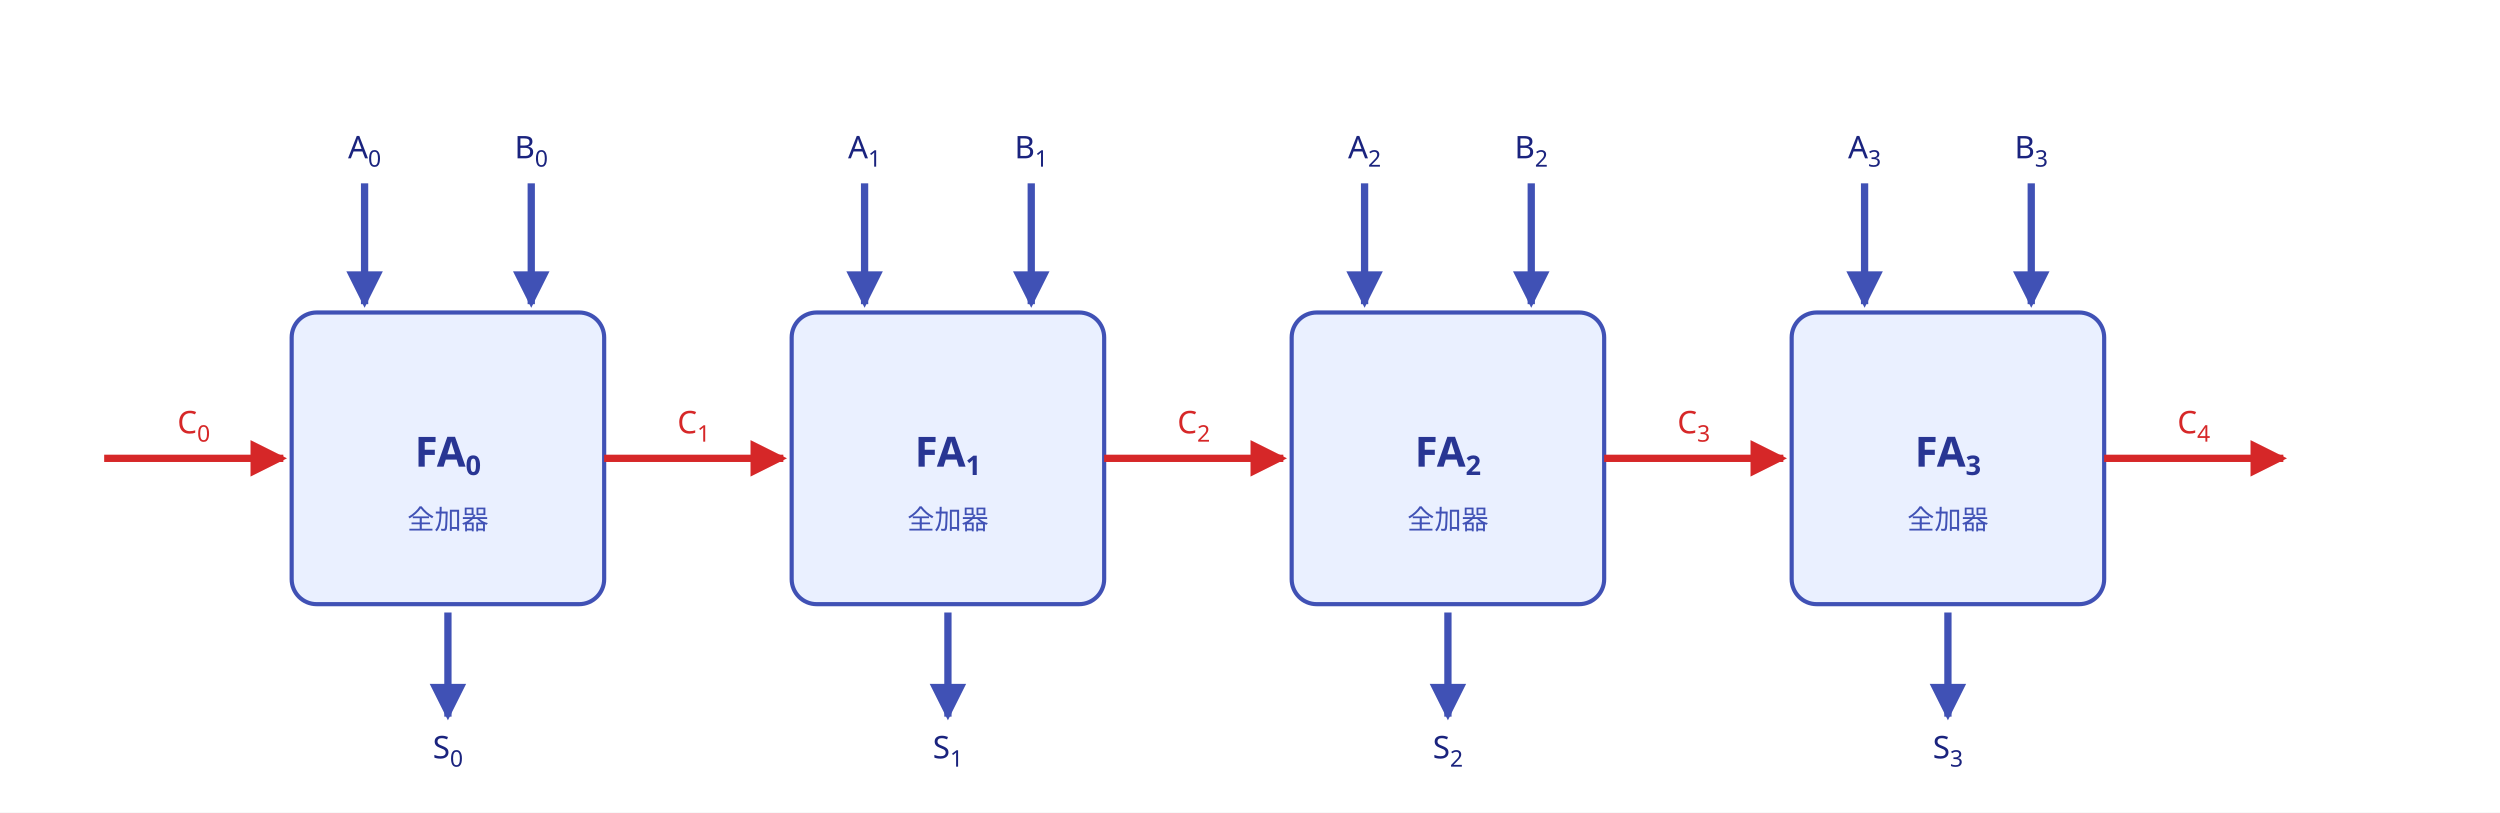
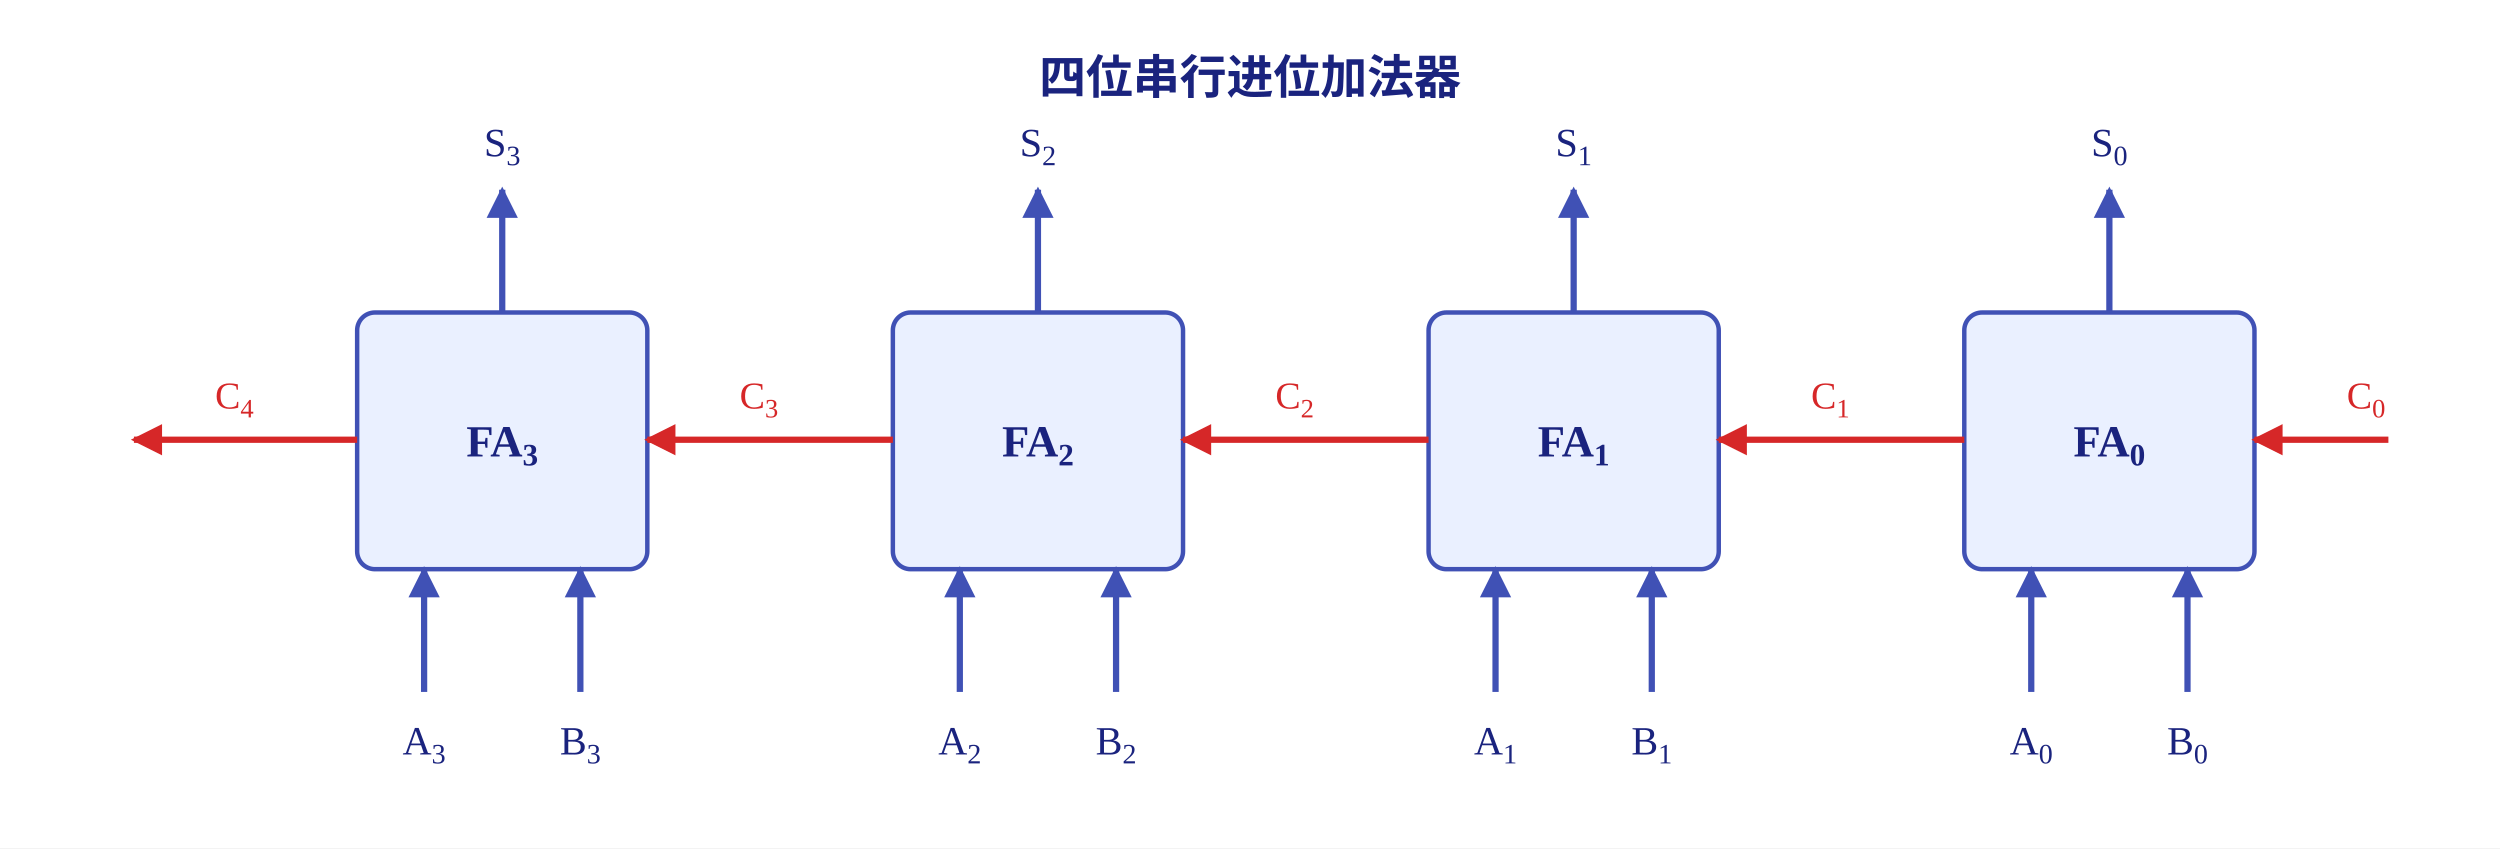
- <svg xmlns="http://www.w3.org/2000/svg" viewBox="0 0 1200 390" width="1200" height="390" role="img" aria-labelledby="title desc" font-family="Source Han Sans SC, Noto Sans SC, Source Han Sans CN, Microsoft YaHei, sans-serif">
+ <svg xmlns="http://www.w3.org/2000/svg" width="1120" height="380" viewBox="0 0 1120 380" role="img" aria-labelledby="title desc" font-family="Times New Roman, Times, Liberation Serif, Noto Serif, serif">
  <defs>
    <marker id="arrow" viewBox="0 0 10 10" refX="9" refY="5" markerWidth="5" markerHeight="5" orient="auto">
-       <path d="M 0 0 L 10 5 L 0 10 z" fill="#4051b5" />
+       <path d="M 0 0 L 10 5 L 0 10 Z" fill="#4051b5" />
    </marker>
-     <marker id="arrowRed" viewBox="0 0 10 10" refX="9" refY="5" markerWidth="5" markerHeight="5" orient="auto">
-       <path d="M 0 0 L 10 5 L 0 10 z" fill="#d62728" />
+     <marker id="red-arrow" viewBox="0 0 10 10" refX="9" refY="5" markerWidth="5" markerHeight="5" orient="auto">
+       <path d="M 0 0 L 10 5 L 0 10 Z" fill="#d62728" />
    </marker>
  </defs>
-   <rect width="1200" height="390" fill="#ffffff" />
-   <rect x="140" y="150" width="150" height="140" rx="12" fill="#eaf0ff" stroke="#4051b5" stroke-width="2" />
-   <text x="215" y="224" text-anchor="middle" font-size="20" font-weight="700" fill="#283593">FA<tspan font-size="13" dy="4">0</tspan>
+   <rect width="1120" height="380" fill="#ffffff" />
+   <text x="560" y="42" text-anchor="middle" font-size="21" fill="#1a237e" font-weight="700">
+     <tspan font-family="Source Han Sans SC, Noto Sans SC, Source Han Sans CN, Microsoft YaHei, sans-serif">四位串行进位加法器</tspan>
  </text>
-   <text x="215" y="254" text-anchor="middle" font-size="13" fill="#4051b5">全加器</text>
-   <rect x="380" y="150" width="150" height="140" rx="12" fill="#eaf0ff" stroke="#4051b5" stroke-width="2" />
-   <text x="455" y="224" text-anchor="middle" font-size="20" font-weight="700" fill="#283593">FA<tspan font-size="13" dy="4">1</tspan>
+   <rect x="880" y="140" width="130" height="115" rx="8" fill="#eaf0ff" stroke="#4051b5" stroke-width="2" />
+   <text x="945.0" y="204.5" text-anchor="middle" font-size="20" fill="#1a237e" font-weight="700">FA<tspan font-size="14" dy="4">0</tspan>
  </text>
-   <text x="455" y="254" text-anchor="middle" font-size="13" fill="#4051b5">全加器</text>
-   <rect x="620" y="150" width="150" height="140" rx="12" fill="#eaf0ff" stroke="#4051b5" stroke-width="2" />
-   <text x="695" y="224" text-anchor="middle" font-size="20" font-weight="700" fill="#283593">FA<tspan font-size="13" dy="4">2</tspan>
+   <path d="M 945 140 V 85" fill="none" stroke="#4051b5" stroke-width="2.8" stroke-linejoin="round" marker-end="url(#arrow)" />
+   <text x="945" y="70" text-anchor="middle" font-size="18" fill="#1a237e">S<tspan font-size="12.6" dy="4">0</tspan>
  </text>
-   <text x="695" y="254" text-anchor="middle" font-size="13" fill="#4051b5">全加器</text>
-   <rect x="860" y="150" width="150" height="140" rx="12" fill="#eaf0ff" stroke="#4051b5" stroke-width="2" />
-   <text x="935" y="224" text-anchor="middle" font-size="20" font-weight="700" fill="#283593">FA<tspan font-size="13" dy="4">3</tspan>
+   <path d="M 910 310 V 255" fill="none" stroke="#4051b5" stroke-width="2.8" stroke-linejoin="round" marker-end="url(#arrow)" />
+   <text x="910" y="338" text-anchor="middle" font-size="18" fill="#1a237e">A<tspan font-size="12.6" dy="4">0</tspan>
  </text>
-   <text x="935" y="254" text-anchor="middle" font-size="13" fill="#4051b5">全加器</text>
-   <line x1="175" y1="88" x2="175" y2="146" stroke="#4051b5" stroke-width="3.5" marker-end="url(#arrow)" />
-   <text x="175" y="76" text-anchor="middle" font-size="15" fill="#1a237e">A<tspan font-size="11" dy="4">0</tspan>
+   <path d="M 980 310 V 255" fill="none" stroke="#4051b5" stroke-width="2.8" stroke-linejoin="round" marker-end="url(#arrow)" />
+   <text x="980" y="338" text-anchor="middle" font-size="18" fill="#1a237e">B<tspan font-size="12.6" dy="4">0</tspan>
  </text>
-   <line x1="255" y1="88" x2="255" y2="146" stroke="#4051b5" stroke-width="3.5" marker-end="url(#arrow)" />
-   <text x="255" y="76" text-anchor="middle" font-size="15" fill="#1a237e">B<tspan font-size="11" dy="4">0</tspan>
+   <path d="M 1070 197 H 1010" fill="none" stroke="#d62728" stroke-width="2.8" stroke-linejoin="round" marker-end="url(#red-arrow)" />
+   <text x="1060" y="183" text-anchor="middle" font-size="17" fill="#d62728">C<tspan font-size="11.9" dy="4">0</tspan>
  </text>
-   <line x1="415" y1="88" x2="415" y2="146" stroke="#4051b5" stroke-width="3.5" marker-end="url(#arrow)" />
-   <text x="415" y="76" text-anchor="middle" font-size="15" fill="#1a237e">A<tspan font-size="11" dy="4">1</tspan>
+   <rect x="640" y="140" width="130" height="115" rx="8" fill="#eaf0ff" stroke="#4051b5" stroke-width="2" />
+   <text x="705.0" y="204.5" text-anchor="middle" font-size="20" fill="#1a237e" font-weight="700">FA<tspan font-size="14" dy="4">1</tspan>
  </text>
-   <line x1="495" y1="88" x2="495" y2="146" stroke="#4051b5" stroke-width="3.5" marker-end="url(#arrow)" />
-   <text x="495" y="76" text-anchor="middle" font-size="15" fill="#1a237e">B<tspan font-size="11" dy="4">1</tspan>
+   <path d="M 705 140 V 85" fill="none" stroke="#4051b5" stroke-width="2.8" stroke-linejoin="round" marker-end="url(#arrow)" />
+   <text x="705" y="70" text-anchor="middle" font-size="18" fill="#1a237e">S<tspan font-size="12.6" dy="4">1</tspan>
  </text>
-   <line x1="655" y1="88" x2="655" y2="146" stroke="#4051b5" stroke-width="3.5" marker-end="url(#arrow)" />
-   <text x="655" y="76" text-anchor="middle" font-size="15" fill="#1a237e">A<tspan font-size="11" dy="4">2</tspan>
+   <path d="M 670 310 V 255" fill="none" stroke="#4051b5" stroke-width="2.8" stroke-linejoin="round" marker-end="url(#arrow)" />
+   <text x="670" y="338" text-anchor="middle" font-size="18" fill="#1a237e">A<tspan font-size="12.6" dy="4">1</tspan>
  </text>
-   <line x1="735" y1="88" x2="735" y2="146" stroke="#4051b5" stroke-width="3.5" marker-end="url(#arrow)" />
-   <text x="735" y="76" text-anchor="middle" font-size="15" fill="#1a237e">B<tspan font-size="11" dy="4">2</tspan>
+   <path d="M 740 310 V 255" fill="none" stroke="#4051b5" stroke-width="2.8" stroke-linejoin="round" marker-end="url(#arrow)" />
+   <text x="740" y="338" text-anchor="middle" font-size="18" fill="#1a237e">B<tspan font-size="12.6" dy="4">1</tspan>
  </text>
-   <line x1="895" y1="88" x2="895" y2="146" stroke="#4051b5" stroke-width="3.5" marker-end="url(#arrow)" />
-   <text x="895" y="76" text-anchor="middle" font-size="15" fill="#1a237e">A<tspan font-size="11" dy="4">3</tspan>
+   <path d="M 880 197 H 770" fill="none" stroke="#d62728" stroke-width="2.8" stroke-linejoin="round" marker-end="url(#red-arrow)" />
+   <text x="820" y="183" text-anchor="middle" font-size="17" fill="#d62728">C<tspan font-size="11.9" dy="4">1</tspan>
  </text>
-   <line x1="975" y1="88" x2="975" y2="146" stroke="#4051b5" stroke-width="3.5" marker-end="url(#arrow)" />
-   <text x="975" y="76" text-anchor="middle" font-size="15" fill="#1a237e">B<tspan font-size="11" dy="4">3</tspan>
+   <rect x="400" y="140" width="130" height="115" rx="8" fill="#eaf0ff" stroke="#4051b5" stroke-width="2" />
+   <text x="465.0" y="204.5" text-anchor="middle" font-size="20" fill="#1a237e" font-weight="700">FA<tspan font-size="14" dy="4">2</tspan>
  </text>
-   <line x1="215" y1="294" x2="215" y2="344" stroke="#4051b5" stroke-width="3.5" marker-end="url(#arrow)" />
-   <text x="215" y="364" text-anchor="middle" font-size="15" fill="#1a237e">S<tspan font-size="11" dy="4">0</tspan>
+   <path d="M 465 140 V 85" fill="none" stroke="#4051b5" stroke-width="2.8" stroke-linejoin="round" marker-end="url(#arrow)" />
+   <text x="465" y="70" text-anchor="middle" font-size="18" fill="#1a237e">S<tspan font-size="12.6" dy="4">2</tspan>
  </text>
-   <line x1="455" y1="294" x2="455" y2="344" stroke="#4051b5" stroke-width="3.5" marker-end="url(#arrow)" />
-   <text x="455" y="364" text-anchor="middle" font-size="15" fill="#1a237e">S<tspan font-size="11" dy="4">1</tspan>
+   <path d="M 430 310 V 255" fill="none" stroke="#4051b5" stroke-width="2.8" stroke-linejoin="round" marker-end="url(#arrow)" />
+   <text x="430" y="338" text-anchor="middle" font-size="18" fill="#1a237e">A<tspan font-size="12.6" dy="4">2</tspan>
  </text>
-   <line x1="695" y1="294" x2="695" y2="344" stroke="#4051b5" stroke-width="3.5" marker-end="url(#arrow)" />
-   <text x="695" y="364" text-anchor="middle" font-size="15" fill="#1a237e">S<tspan font-size="11" dy="4">2</tspan>
+   <path d="M 500 310 V 255" fill="none" stroke="#4051b5" stroke-width="2.8" stroke-linejoin="round" marker-end="url(#arrow)" />
+   <text x="500" y="338" text-anchor="middle" font-size="18" fill="#1a237e">B<tspan font-size="12.6" dy="4">2</tspan>
  </text>
-   <line x1="935" y1="294" x2="935" y2="344" stroke="#4051b5" stroke-width="3.5" marker-end="url(#arrow)" />
-   <text x="935" y="364" text-anchor="middle" font-size="15" fill="#1a237e">S<tspan font-size="11" dy="4">3</tspan>
+   <path d="M 640 197 H 530" fill="none" stroke="#d62728" stroke-width="2.8" stroke-linejoin="round" marker-end="url(#red-arrow)" />
+   <text x="580" y="183" text-anchor="middle" font-size="17" fill="#d62728">C<tspan font-size="11.9" dy="4">2</tspan>
  </text>
-   <line x1="50" y1="220" x2="136" y2="220" stroke="#d62728" stroke-width="3.5" marker-end="url(#arrowRed)" />
-   <text x="93" y="208" text-anchor="middle" font-size="15" fill="#d62728">C<tspan font-size="11" dy="4">0</tspan>
+   <rect x="160" y="140" width="130" height="115" rx="8" fill="#eaf0ff" stroke="#4051b5" stroke-width="2" />
+   <text x="225.0" y="204.5" text-anchor="middle" font-size="20" fill="#1a237e" font-weight="700">FA<tspan font-size="14" dy="4">3</tspan>
  </text>
-   <line x1="290" y1="220" x2="376" y2="220" stroke="#d62728" stroke-width="3.5" marker-end="url(#arrowRed)" />
-   <text x="333" y="208" text-anchor="middle" font-size="15" fill="#d62728">C<tspan font-size="11" dy="4">1</tspan>
+   <path d="M 225 140 V 85" fill="none" stroke="#4051b5" stroke-width="2.8" stroke-linejoin="round" marker-end="url(#arrow)" />
+   <text x="225" y="70" text-anchor="middle" font-size="18" fill="#1a237e">S<tspan font-size="12.6" dy="4">3</tspan>
  </text>
-   <line x1="530" y1="220" x2="616" y2="220" stroke="#d62728" stroke-width="3.5" marker-end="url(#arrowRed)" />
-   <text x="573" y="208" text-anchor="middle" font-size="15" fill="#d62728">C<tspan font-size="11" dy="4">2</tspan>
+   <path d="M 190 310 V 255" fill="none" stroke="#4051b5" stroke-width="2.8" stroke-linejoin="round" marker-end="url(#arrow)" />
+   <text x="190" y="338" text-anchor="middle" font-size="18" fill="#1a237e">A<tspan font-size="12.6" dy="4">3</tspan>
  </text>
-   <line x1="770" y1="220" x2="856" y2="220" stroke="#d62728" stroke-width="3.5" marker-end="url(#arrowRed)" />
-   <text x="813" y="208" text-anchor="middle" font-size="15" fill="#d62728">C<tspan font-size="11" dy="4">3</tspan>
+   <path d="M 260 310 V 255" fill="none" stroke="#4051b5" stroke-width="2.8" stroke-linejoin="round" marker-end="url(#arrow)" />
+   <text x="260" y="338" text-anchor="middle" font-size="18" fill="#1a237e">B<tspan font-size="12.6" dy="4">3</tspan>
  </text>
-   <line x1="1010" y1="220" x2="1096" y2="220" stroke="#d62728" stroke-width="3.5" marker-end="url(#arrowRed)" />
-   <text x="1053" y="208" text-anchor="middle" font-size="15" fill="#d62728">C<tspan font-size="11" dy="4">4</tspan>
+   <path d="M 400 197 H 290" fill="none" stroke="#d62728" stroke-width="2.8" stroke-linejoin="round" marker-end="url(#red-arrow)" />
+   <text x="340" y="183" text-anchor="middle" font-size="17" fill="#d62728">C<tspan font-size="11.9" dy="4">3</tspan>
+   </text>
+   <path d="M 160 197 H 60" fill="none" stroke="#d62728" stroke-width="2.8" stroke-linejoin="round" marker-end="url(#red-arrow)" />
+   <text x="105" y="183" text-anchor="middle" font-size="17" fill="#d62728">C<tspan font-size="11.9" dy="4">4</tspan>
  </text>
</svg>
